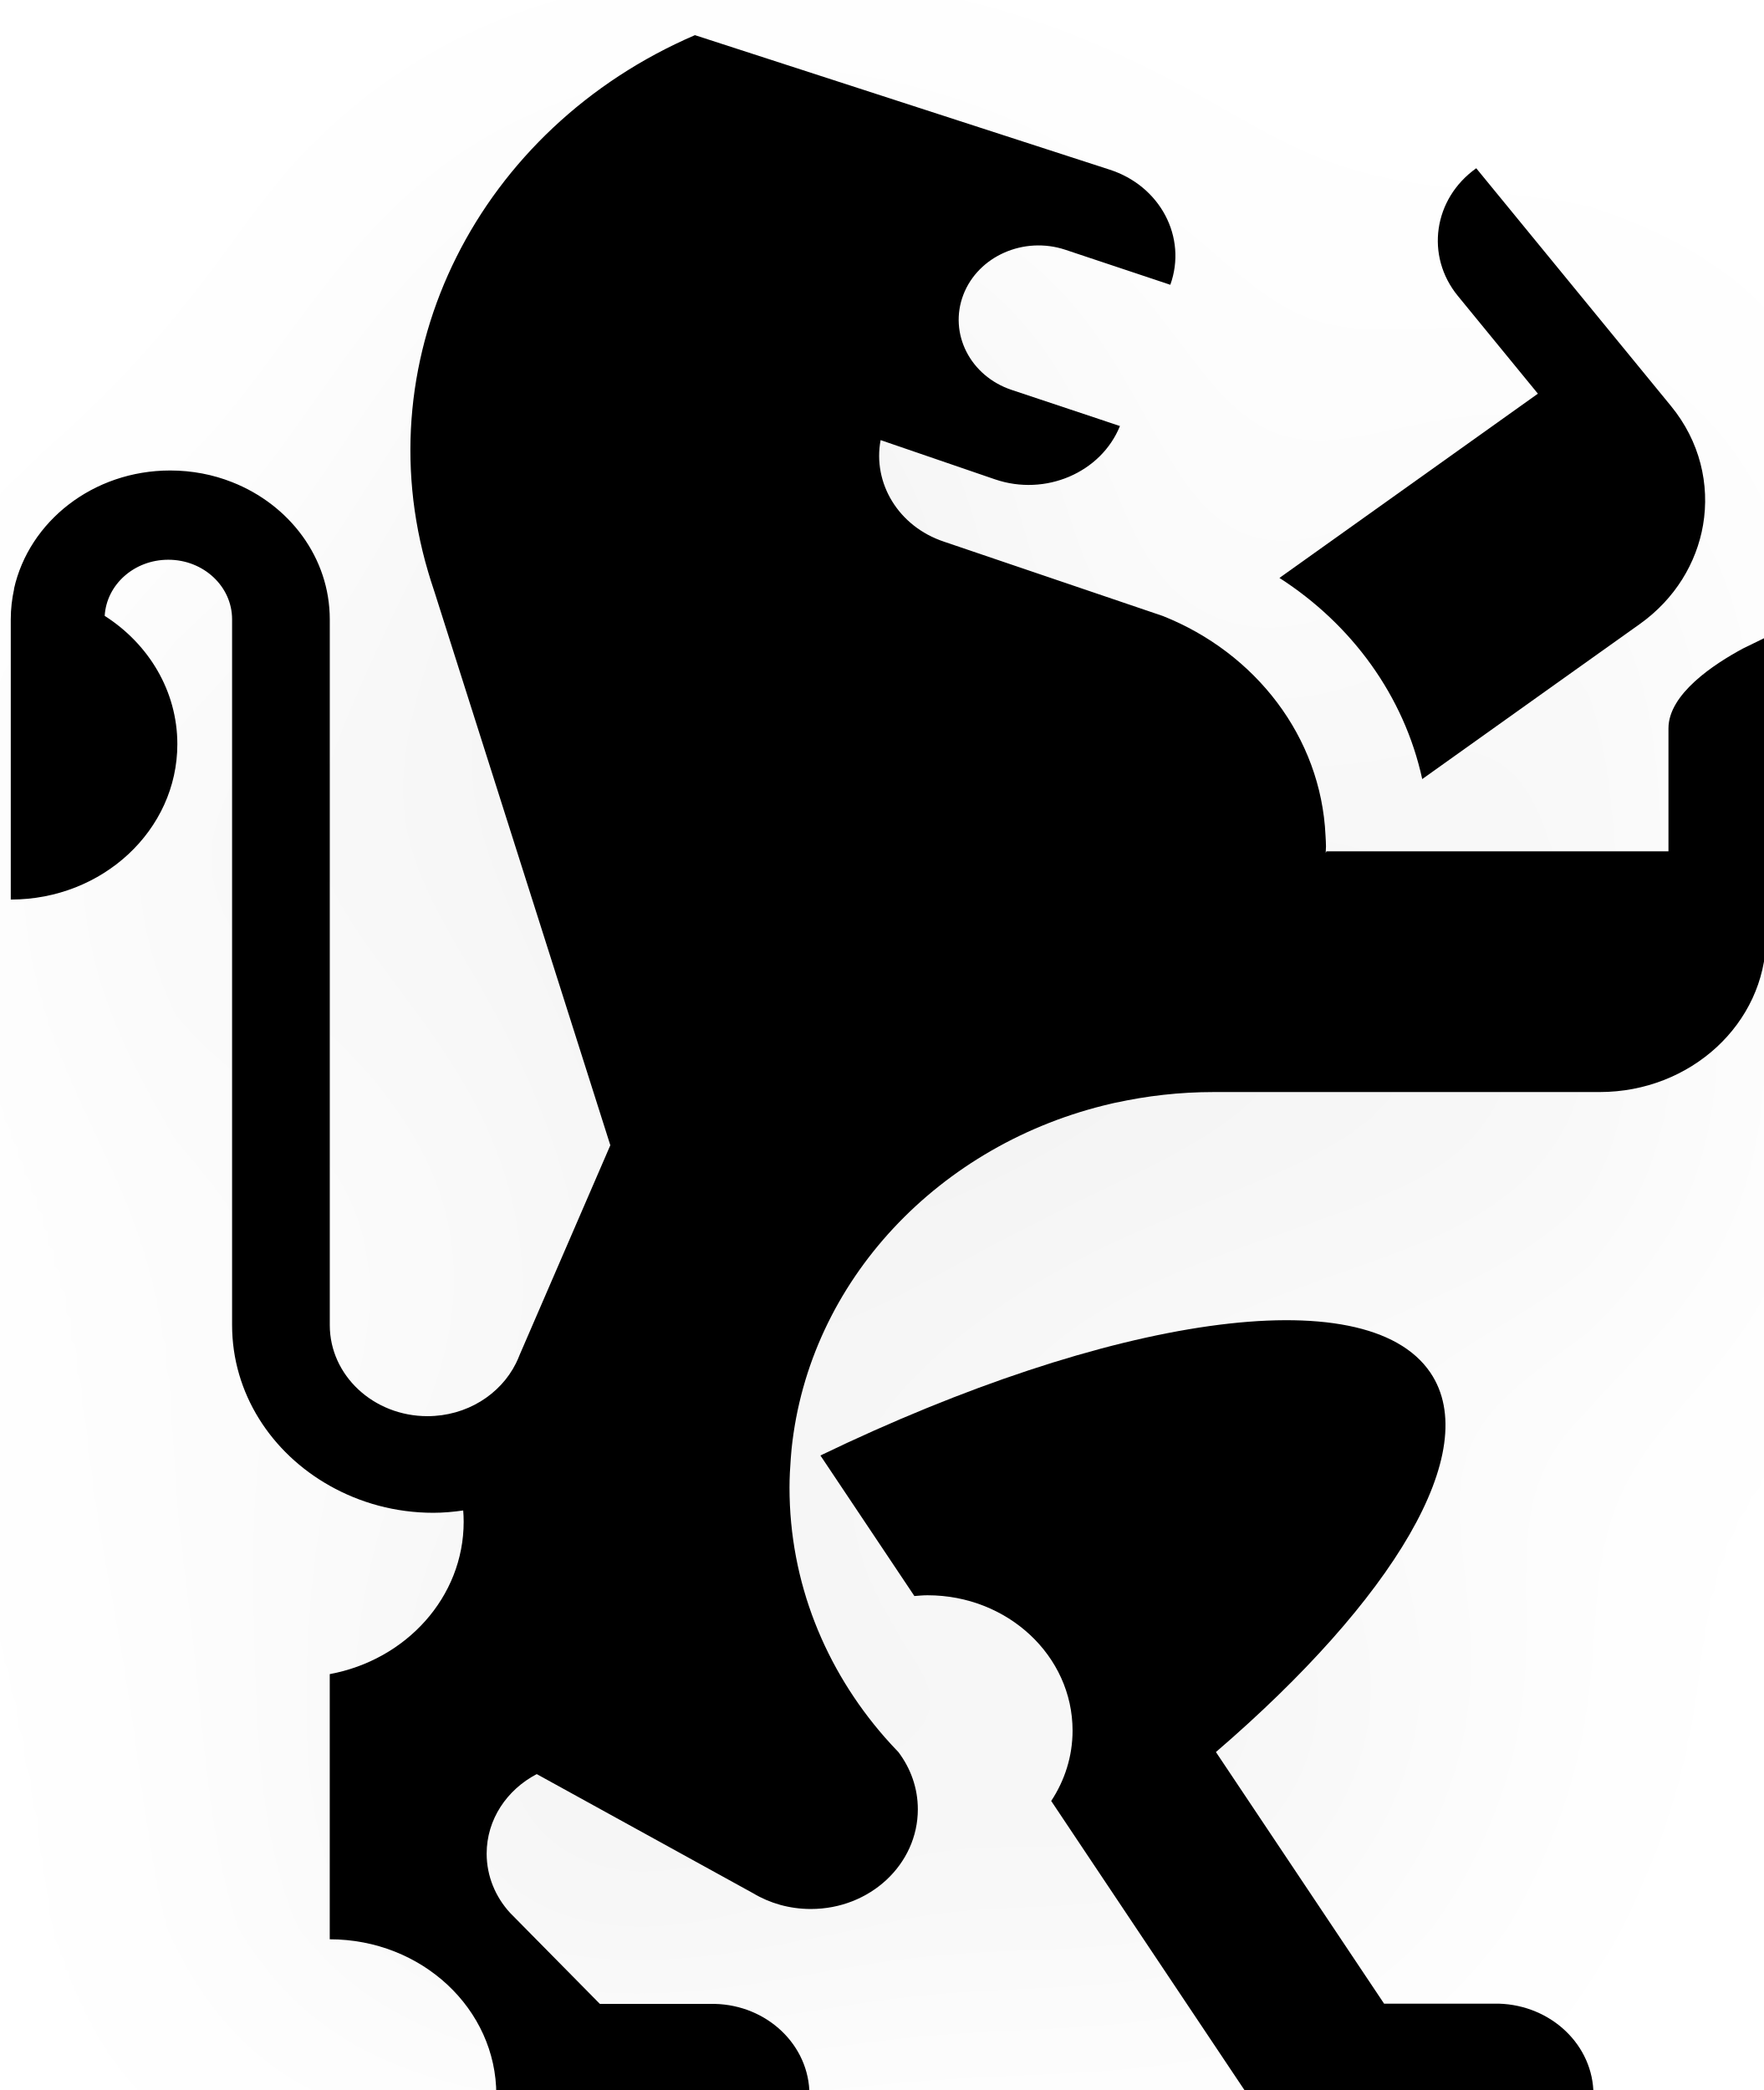
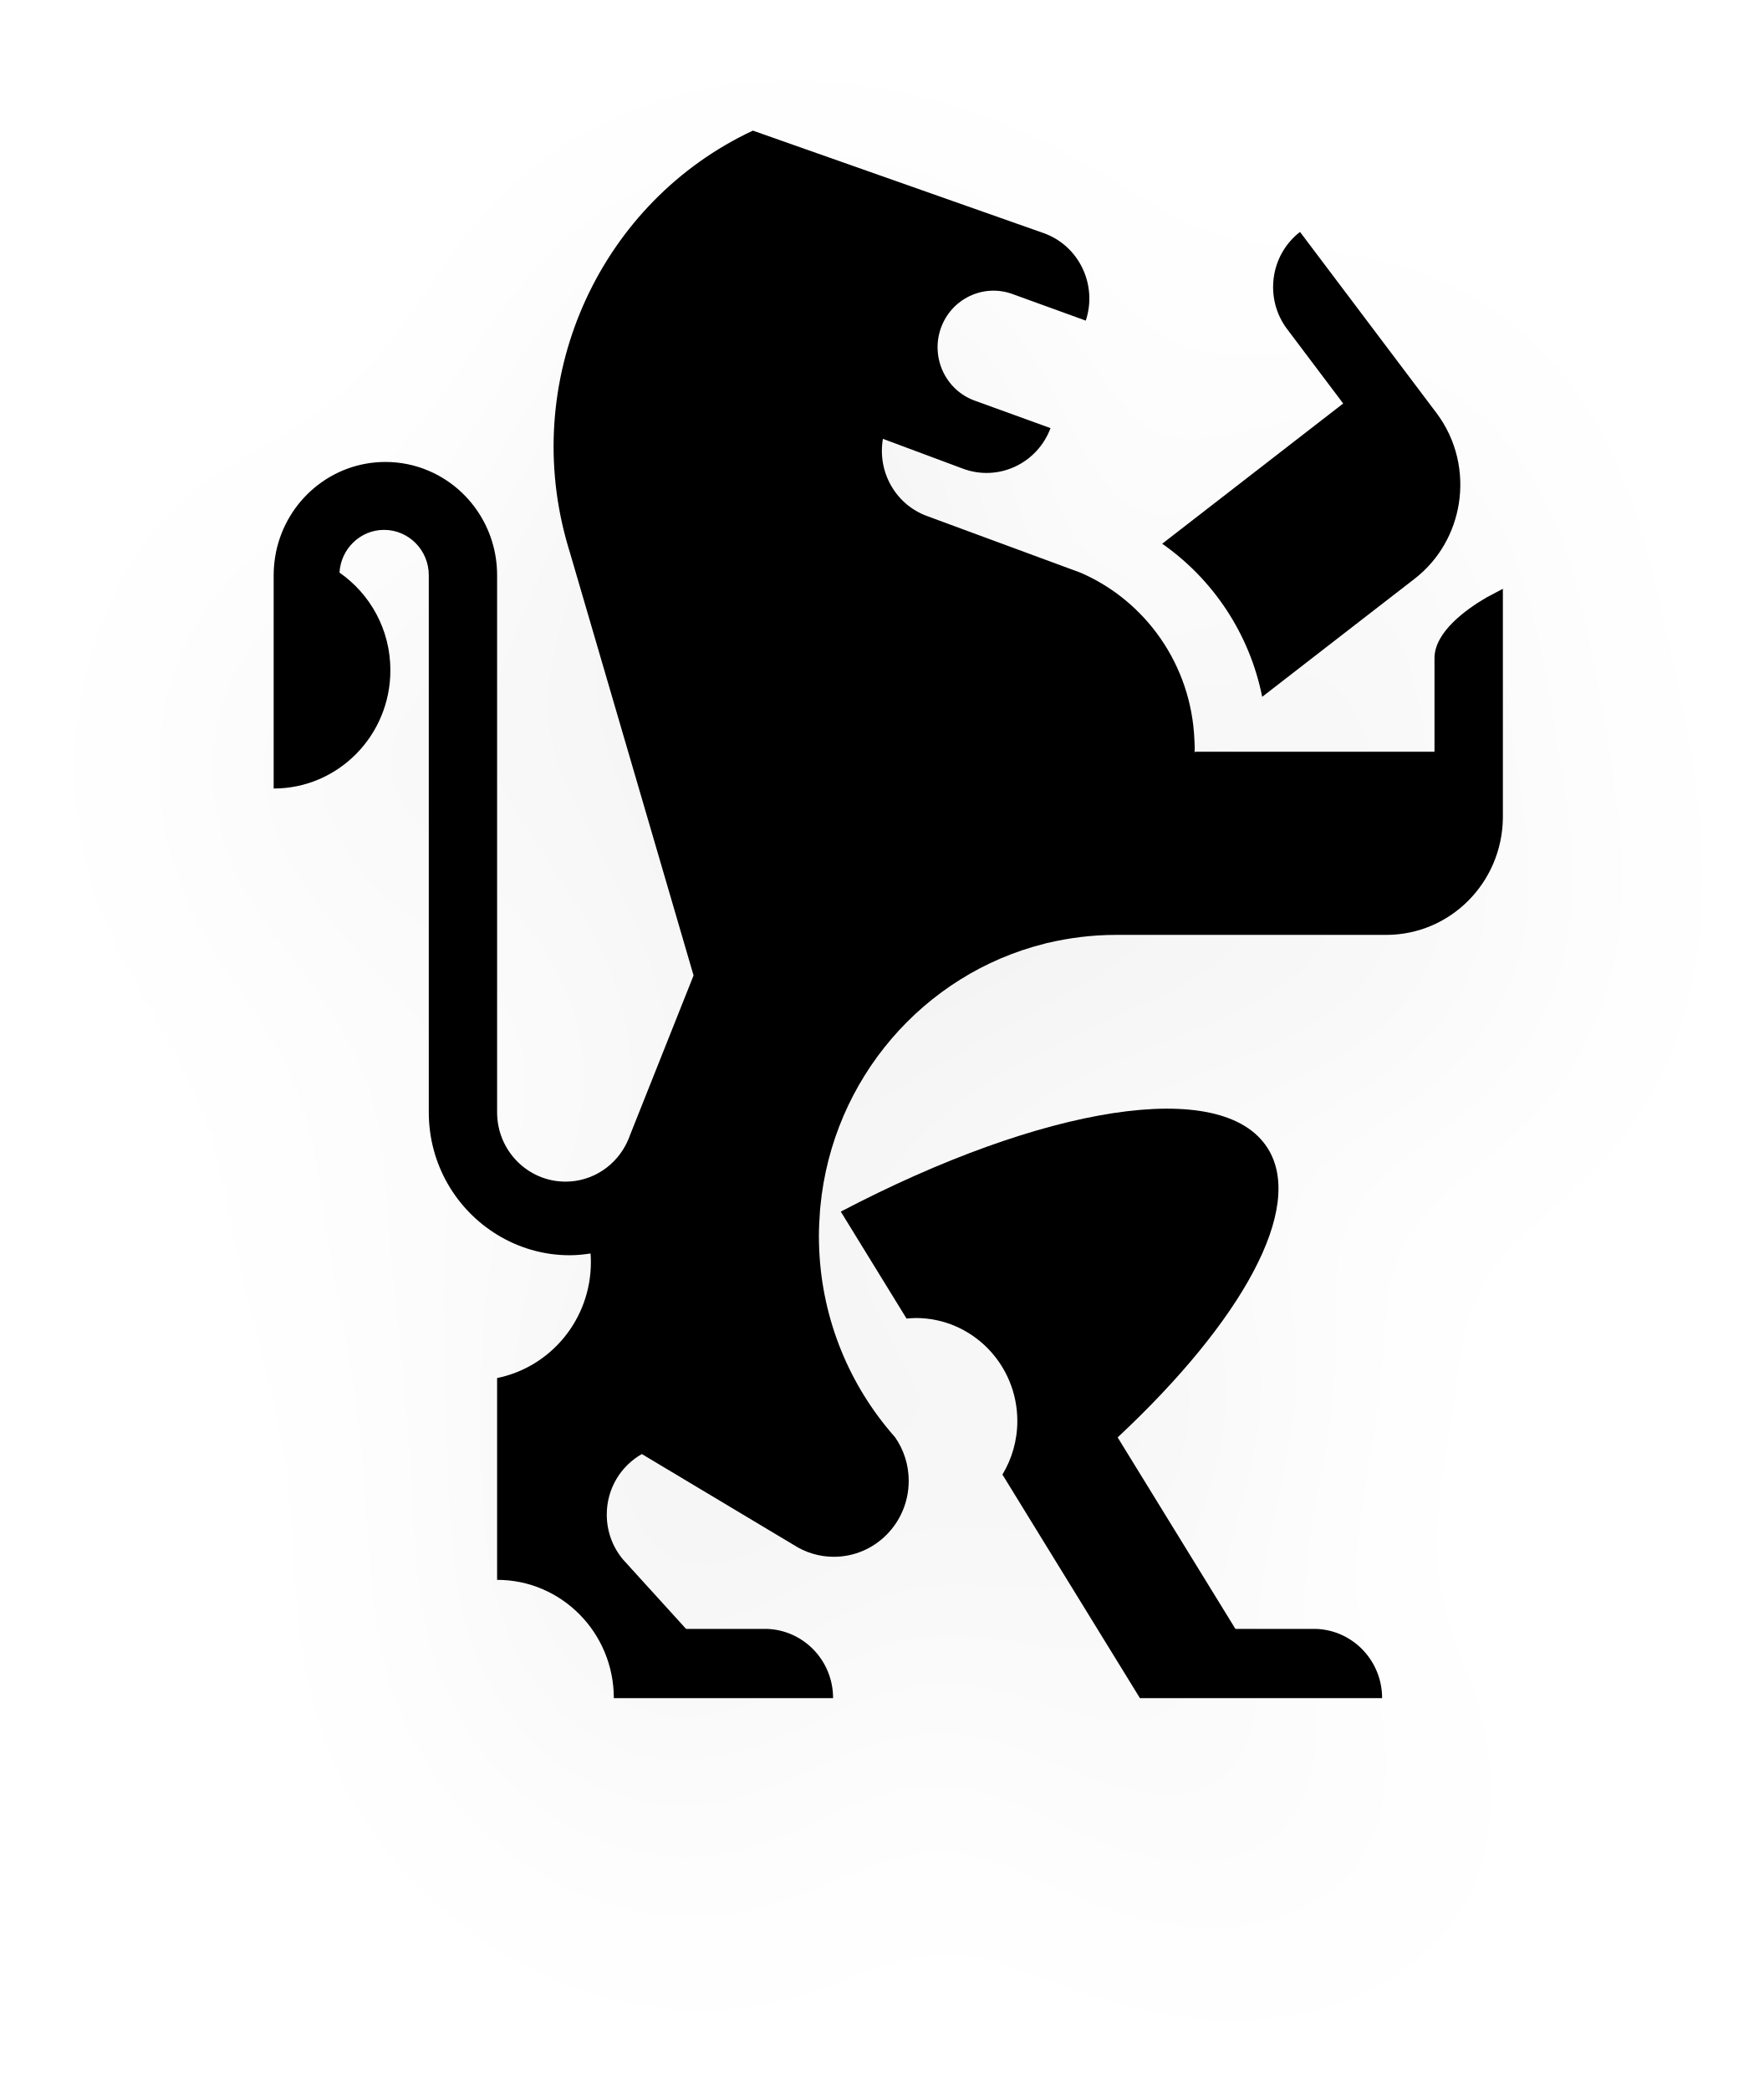
- <svg xmlns="http://www.w3.org/2000/svg" width="27px" height="32px" viewBox="0 0 27 32" version="1.1" id="svg2">
-   <defs id="defs8">
+ <svg xmlns="http://www.w3.org/2000/svg" width="27px" height="32px" viewBox="0 0 27 32" version="1.1">
+   <defs>
    <filter x="-50%" y="-50%" width="200%" height="200%" filterUnits="objectBoundingBox" id="filter-1">
-       <feOffset dx="0" dy="2" in="SourceAlpha" result="shadowOffsetOuter1" id="feOffset11" />
-       <feGaussianBlur stdDeviation="2" in="shadowOffsetOuter1" result="shadowBlurOuter1" id="feGaussianBlur13" />
-       <feColorMatrix values="0 0 0 0 0   0 0 0 0 0   0 0 0 0 0  0 0 0 0.05 0" type="matrix" in="shadowBlurOuter1" result="shadowMatrixOuter1" id="feColorMatrix15" />
-       <feMerge id="feMerge17">
-         <feMergeNode in="shadowMatrixOuter1" id="feMergeNode19" />
-         <feMergeNode in="SourceGraphic" id="feMergeNode21" />
+       <feOffset dx="0" dy="2" in="SourceAlpha" result="shadowOffsetOuter1" />
+       <feGaussianBlur stdDeviation="2" in="shadowOffsetOuter1" result="shadowBlurOuter1" />
+       <feColorMatrix values="0 0 0 0 0   0 0 0 0 0   0 0 0 0 0  0 0 0 0.05 0" type="matrix" in="shadowBlurOuter1" result="shadowMatrixOuter1" />
+       <feMerge>
+         <feMergeNode in="shadowMatrixOuter1" />
+         <feMergeNode in="SourceGraphic" />
      </feMerge>
    </filter>
  </defs>
-   <g id="OPt-2" transform="matrix(1.428003,0,0,1.313907,-5.820847,-2.089617)" style="fill:none;fill-rule:evenodd;stroke:none;stroke-width:1">
-     <g id="prog2_pro3_Mobile-Portrait_opt2-Copy-2" transform="translate(-10,-15)" style="fill:#000000">
+   <g id="OPt-2" stroke="none" stroke-width="1" fill="none" fill-rule="evenodd">
+     <g id="prog2_pro3_Mobile-Portrait_opt2-Copy-2" transform="translate(-10, -15)" fill="#000000">
      <g id="nav">
-         <g id="Group-6" style="filter:url(#filter-1)">
-           <g id="ic_home" transform="translate(14,17)">
-             <g id="Group" transform="matrix(-1,0,0,1,19.2,0)">
-               <path d="M 1.542,6.862 2.436,7.554 3.875,8.669 C 4.069,7.7 4.63,6.867 5.406,6.325 L 2.635,4.178 3.493,3.039 C 3.844,2.573 3.756,1.907 3.296,1.551 L 1.207,4.323 C 0.898,4.733 0.79,5.235 0.864,5.708 0.934,6.15 1.163,6.568 1.542,6.862 l 0,0 z" id="Shape" />
-               <path d="M 10.327,16.551 C 7.236,14.931 4.483,14.473 3.788,15.585 c -0.57,0.914 0.4,2.647 2.299,4.422 l -1.803,2.932 -1.228,0 C 2.492,22.956 2.039,23.424 2.039,24 l 1.595,0 2.114,0 0.652,-1.06 1.045,-1.699 0.408,-0.664 C 7.708,20.338 7.624,20.057 7.624,19.757 c 0,-0.871 0.696,-1.577 1.555,-1.577 0.048,0 0.094,0.005 0.141,0.009 l 1.007,-1.637 0,0 z" id="path30" />
-               <path d="M 18.974,6.453 C 18.812,5.665 18.124,5.073 17.299,5.073 c -0.235,0 -0.46,0.048 -0.664,0.136 -0.615,0.263 -1.047,0.88 -1.047,1.599 l 0,8.224 c 0,0.586 -0.469,1.061 -1.047,1.061 -0.421,0 -0.783,-0.253 -0.949,-0.616 -0.015,-0.032 -0.028,-0.066 -0.04,-0.099 l -0.972,-2.442 1.887,-6.454 c 0.001,-0.004 0.003,-0.008 0.004,-0.013 0.023,-0.072 0.043,-0.145 0.063,-0.217 C 15.222,3.722 13.986,1.082 11.673,0 L 7.23,1.566 C 6.684,1.755 6.393,2.356 6.576,2.909 L 7.701,2.501 C 8.146,2.34 8.636,2.575 8.795,3.025 8.954,3.476 8.722,3.973 8.277,4.134 L 7.116,4.555 C 7.319,5.099 7.916,5.377 8.456,5.176 L 9.682,4.719 c 0.087,0.5 -0.19,1.006 -0.678,1.183 L 6.655,6.769 c -0.991,0.429 -1.694,1.407 -1.743,2.557 -0.002,0.042 -0.005,0.084 -0.005,0.127 0,0.026 0.003,0.052 0.003,0.078 -0.005,-0.012 -0.008,-0.02 -0.008,-0.02 l -3.667,0 0,-1.433 c 0,-0.401 -0.489,-0.749 -0.798,-0.93 l -0.249,-0.132 0,3.513 c 0.013,0.989 0.807,1.787 1.785,1.787 l 4.136,0 c 0.366,0 0.722,0.044 1.063,0.127 -0.017,-0.004 -0.033,-0.01 -0.05,-0.015 0.018,0.005 0.036,0.011 0.054,0.015 0.011,0.003 0.021,0.005 0.032,0.008 1.843,0.462 3.243,2.065 3.429,4.027 0.003,0.034 0.005,0.069 0.008,0.103 0.008,0.114 0.014,0.228 0.014,0.344 0,1.105 -0.384,2.118 -1.023,2.912 -0.047,0.058 -0.095,0.115 -0.145,0.171 -0.131,0.189 -0.208,0.418 -0.208,0.666 0,0.642 0.513,1.162 1.147,1.162 0.228,0 0.44,-0.067 0.618,-0.183 l 2.321,-1.389 c 0.32,0.182 0.537,0.528 0.537,0.927 0,0.263 -0.095,0.505 -0.251,0.69 l -0.963,1.061 -1.175,0 -5.6e-4,0 -0.057,0 C 10.898,22.956 10.445,23.424 10.445,24 l 2.093,0 3.74e-4,0 1.264,0 c 0,-1 0.8,-1.811 1.786,-1.811 l 0,-3.09 c -0.819,-0.165 -1.436,-0.897 -1.436,-1.776 0,-0.044 0.002,-0.088 0.005,-0.131 0.105,0.016 0.211,0.027 0.32,0.027 0.407,0 0.786,-0.116 1.111,-0.315 0.627,-0.383 1.047,-1.077 1.047,-1.873 l 0,-8.224 c 0,-0.383 0.306,-0.694 0.684,-0.694 0.365,0 0.662,0.289 0.682,0.654 -0.47,0.326 -0.779,0.874 -0.779,1.495 0,1 0.8,1.811 1.786,1.811 l 0,-3.266 c 0,-0.121 -0.013,-0.24 -0.036,-0.354 l 0,0 z" id="path32" />
+         <g id="Group-6" filter="url(#filter-1)">
+           <g id="ic_home" transform="translate(14, 17)">
+             <g id="Group" transform="translate(9.6, 12) scale(-1, 1) translate(-9.6, -12) ">
+               <path d="M1.542,6.862 L2.436,7.554 L3.875,8.669 C4.069,7.7 4.63,6.867 5.406,6.325 L2.635,4.178 L3.493,3.039 C3.844,2.573 3.756,1.907 3.296,1.551 L1.207,4.323 C0.898,4.733 0.79,5.235 0.864,5.708 C0.934,6.15 1.163,6.568 1.542,6.862 L1.542,6.862 Z" id="Shape" />
+               <path d="M10.327,16.551 C7.236,14.931 4.483,14.473 3.788,15.585 C3.218,16.499 4.188,18.233 6.088,20.008 L4.285,22.94 L3.057,22.94 C2.492,22.956 2.039,23.424 2.039,24 L3.633,24 L5.747,24 L6.399,22.94 L7.444,21.241 L7.852,20.577 C7.708,20.338 7.624,20.057 7.624,19.757 C7.624,18.886 8.321,18.18 9.18,18.18 C9.227,18.18 9.274,18.185 9.32,18.189 L10.327,16.551 L10.327,16.551 Z" id="Shape" />
+               <path d="M18.974,6.453 C18.812,5.665 18.124,5.073 17.299,5.073 C17.064,5.073 16.839,5.121 16.635,5.209 C16.021,5.471 15.589,6.088 15.589,6.807 L15.589,15.031 C15.589,15.617 15.12,16.092 14.542,16.092 C14.121,16.092 13.759,15.84 13.593,15.476 C13.578,15.444 13.565,15.411 13.553,15.377 L12.581,12.935 L14.468,6.481 C14.469,6.477 14.471,6.472 14.472,6.468 C14.495,6.396 14.515,6.323 14.535,6.251 C15.222,3.722 13.986,1.082 11.673,0 L7.23,1.566 C6.684,1.755 6.393,2.356 6.576,2.909 L7.701,2.501 C8.146,2.34 8.636,2.575 8.795,3.025 C8.954,3.476 8.722,3.973 8.277,4.134 L7.116,4.555 C7.319,5.099 7.916,5.377 8.456,5.176 L9.682,4.719 C9.769,5.22 9.492,5.725 9.004,5.902 L6.655,6.769 C5.664,7.198 4.961,8.176 4.913,9.325 C4.911,9.367 4.908,9.409 4.908,9.452 C4.908,9.478 4.911,9.504 4.911,9.53 C4.907,9.518 4.904,9.51 4.904,9.51 L1.237,9.51 L1.237,8.076 C1.237,7.676 0.749,7.327 0.439,7.147 L0.19,7.015 L0.19,10.528 C0.204,11.517 0.997,12.314 1.976,12.314 L6.111,12.314 C6.478,12.314 6.834,12.359 7.175,12.441 C7.158,12.437 7.142,12.431 7.125,12.426 C7.143,12.432 7.161,12.437 7.179,12.441 C7.19,12.444 7.2,12.447 7.211,12.45 C9.054,12.912 10.454,14.514 10.64,16.477 C10.644,16.511 10.646,16.545 10.648,16.58 C10.656,16.694 10.662,16.808 10.662,16.924 C10.662,18.028 10.278,19.042 9.639,19.836 C9.593,19.894 9.544,19.951 9.495,20.007 C9.364,20.196 9.287,20.425 9.287,20.673 C9.287,21.315 9.8,21.836 10.434,21.836 C10.661,21.836 10.873,21.768 11.052,21.652 L13.373,20.263 C13.694,20.445 13.91,20.791 13.91,21.19 C13.91,21.453 13.816,21.694 13.659,21.88 L12.696,22.94 L11.52,22.94 L11.52,22.94 L11.463,22.94 C10.898,22.956 10.445,23.424 10.445,24 L12.538,24 L12.538,24 L13.802,24 C13.802,23 14.602,22.189 15.589,22.189 L15.589,19.099 C14.77,18.934 14.153,18.202 14.153,17.323 C14.153,17.279 14.155,17.236 14.158,17.192 C14.263,17.208 14.369,17.219 14.478,17.219 C14.885,17.219 15.264,17.103 15.589,16.904 C16.215,16.521 16.635,15.827 16.635,15.031 L16.635,6.807 C16.635,6.424 16.942,6.113 17.32,6.113 C17.684,6.113 17.981,6.403 18.002,6.767 C17.532,7.094 17.223,7.641 17.223,8.262 C17.223,9.263 18.023,10.073 19.01,10.073 L19.01,6.807 C19.01,6.686 18.997,6.567 18.974,6.453 L18.974,6.453 Z" id="Shape" />
            </g>
          </g>
        </g>
      </g>
    </g>
  </g>
</svg>
